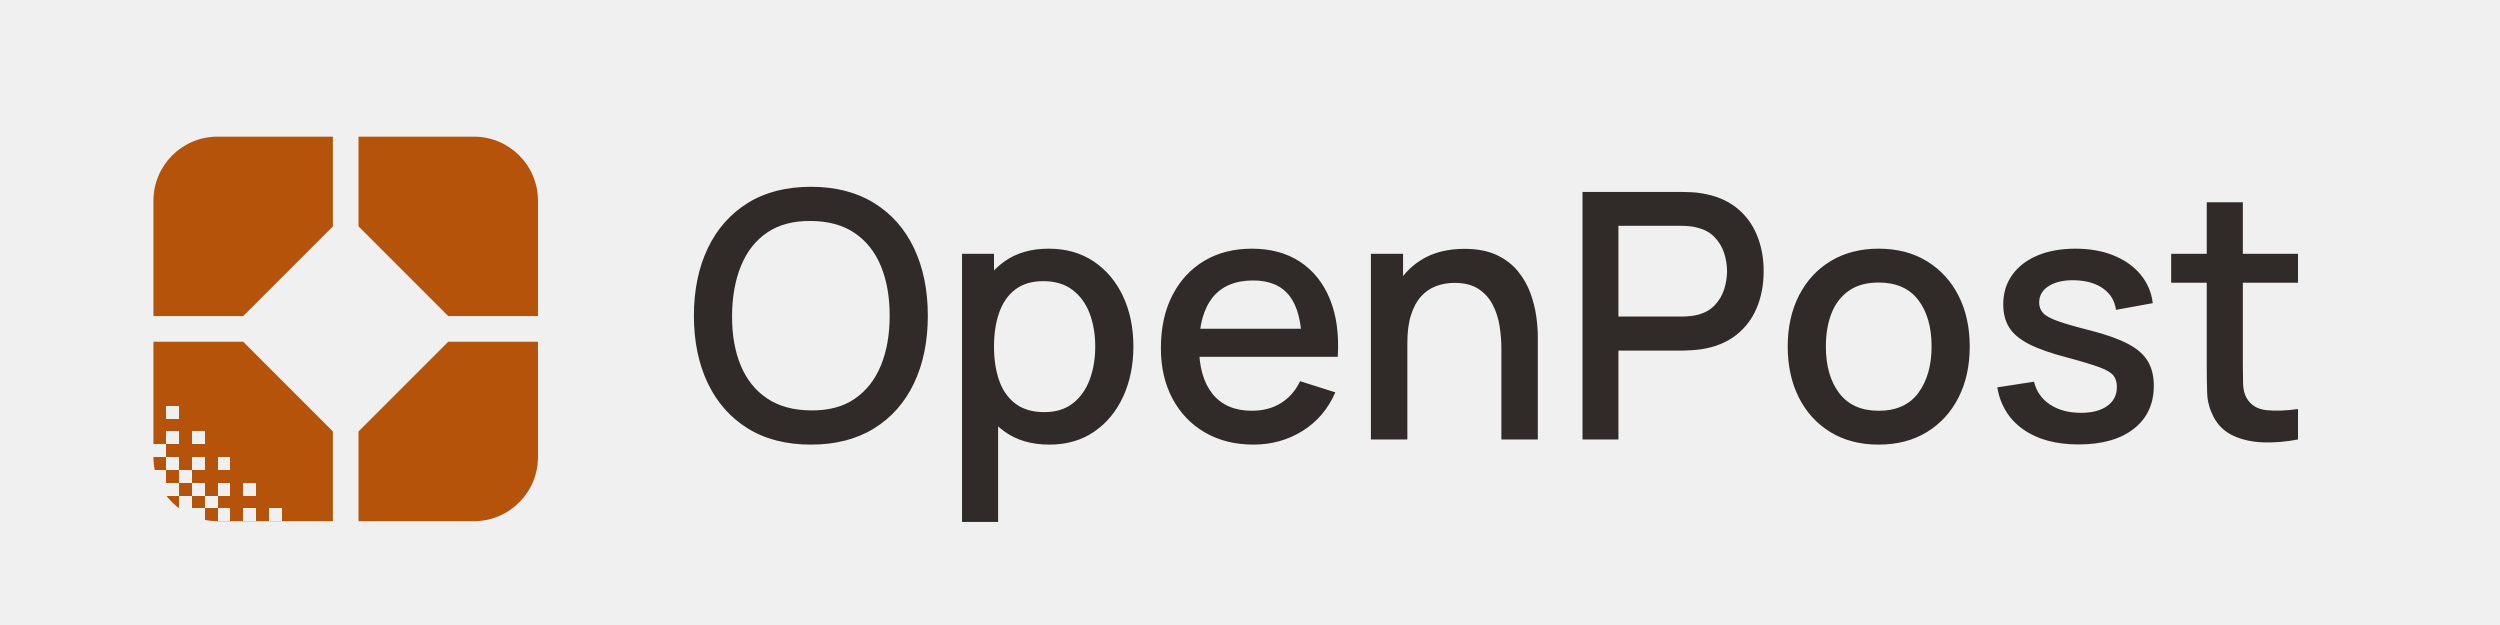
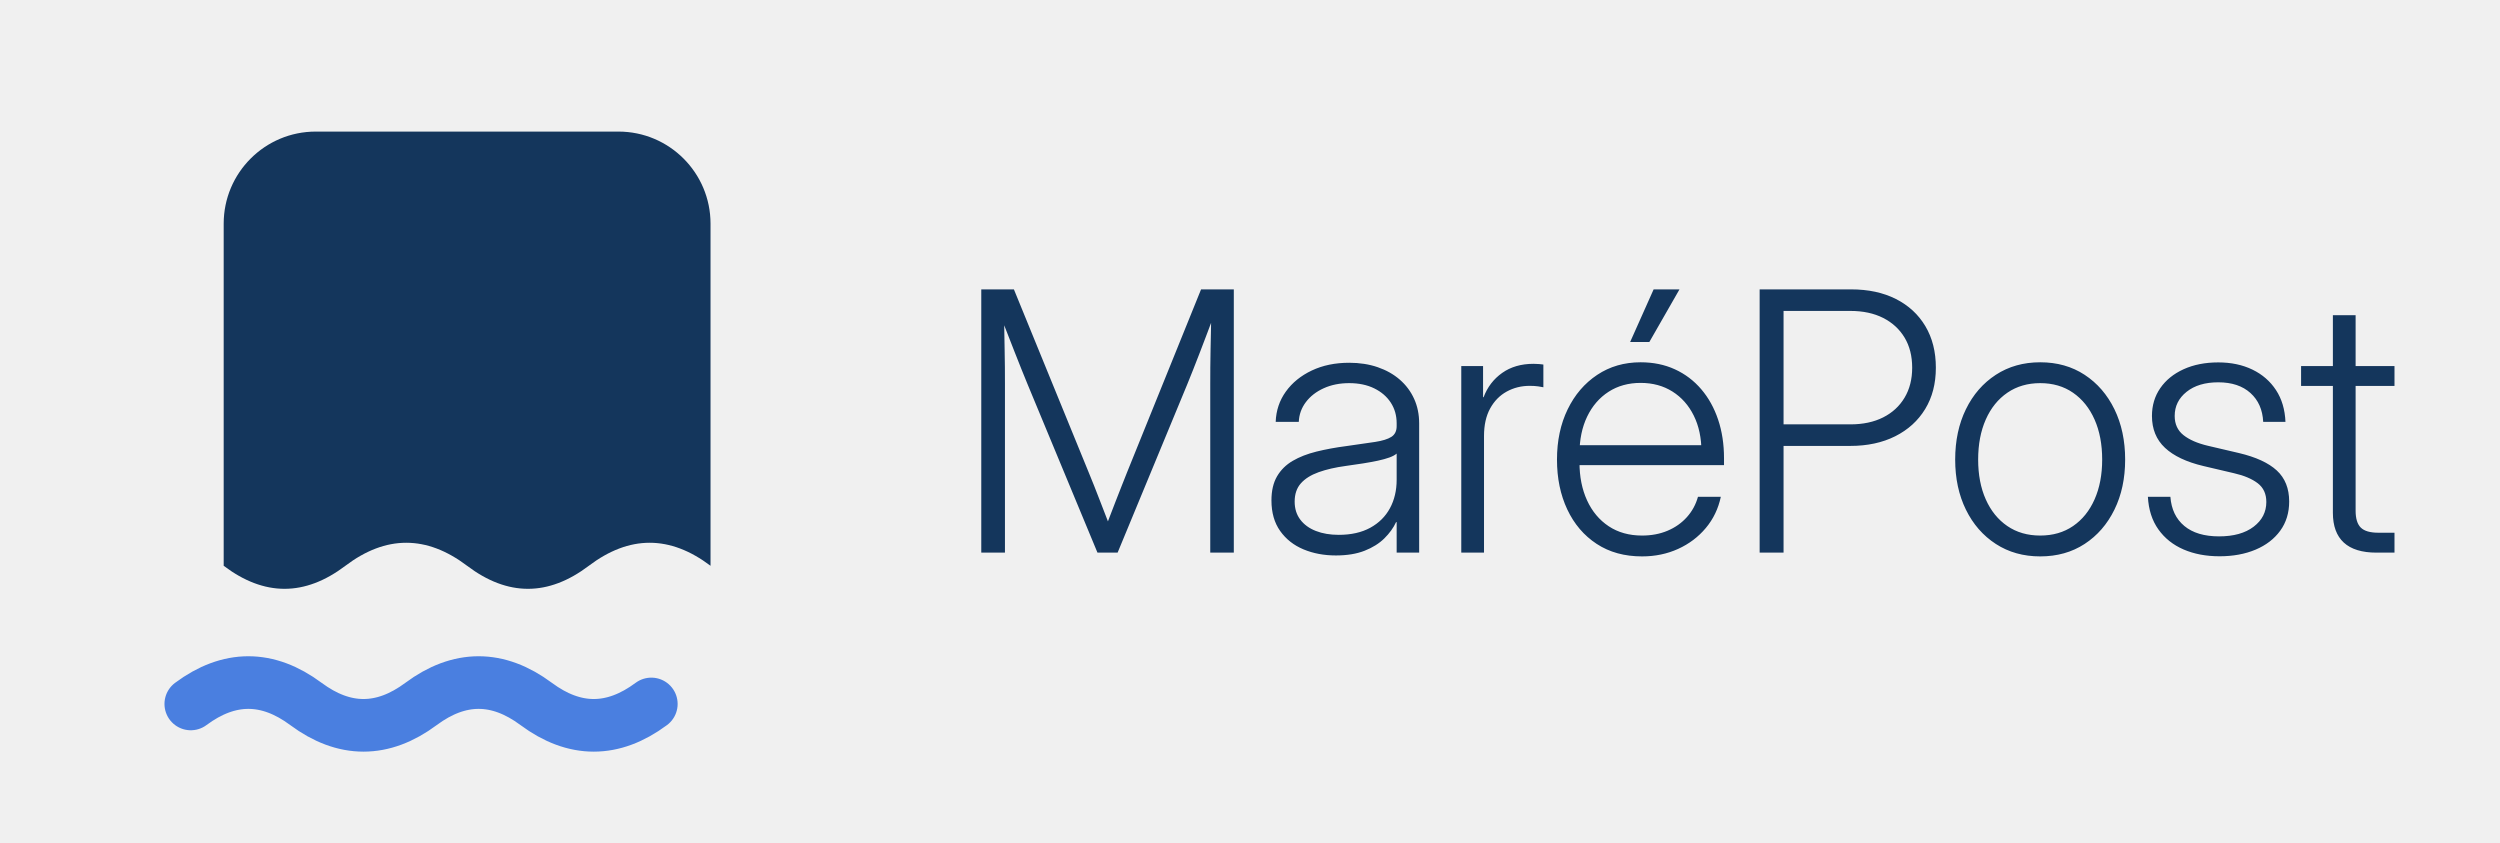
- <svg xmlns="http://www.w3.org/2000/svg" width="1280" height="320" viewBox="0 0 1280 320" role="img" aria-label="OpenPost">
-   <defs>
-     <mask id="bottom-left-dissolve" maskUnits="userSpaceOnUse" maskContentUnits="userSpaceOnUse" x="0" y="64" width="64" height="64">
-       <rect x="0" y="64" width="64" height="64" fill="white" />
-       <g fill="black" shape-rendering="crispEdges">
-         <rect x="8" y="88" width="4" height="4" />
-         <rect x="8" y="96" width="4" height="4" />
-         <rect x="16" y="96" width="4" height="4" />
-         <rect x="4" y="100" width="4" height="4" />
-         <rect x="8" y="104" width="4" height="4" />
-         <rect x="16" y="104" width="4" height="4" />
-         <rect x="24" y="104" width="4" height="4" />
-         <rect x="4" y="108" width="4" height="4" />
-         <rect x="12" y="108" width="4" height="4" />
-         <rect x="4" y="112" width="4" height="4" />
-         <rect x="8" y="112" width="4" height="4" />
-         <rect x="16" y="112" width="4" height="4" />
-         <rect x="24" y="112" width="4" height="4" />
-         <rect x="32" y="112" width="4" height="4" />
-         <rect x="4" y="116" width="4" height="4" />
-         <rect x="12" y="116" width="4" height="4" />
-         <rect x="20" y="116" width="4" height="4" />
-         <rect x="4" y="120" width="4" height="4" />
-         <rect x="8" y="120" width="4" height="4" />
-         <rect x="12" y="120" width="4" height="4" />
-         <rect x="16" y="120" width="4" height="4" />
-         <rect x="24" y="120" width="4" height="4" />
-         <rect x="32" y="120" width="4" height="4" />
-         <rect x="40" y="120" width="4" height="4" />
-       </g>
-     </mask>
-   </defs>
-   <g transform="matrix(1.640625 0 0 1.640625 72 63.4)" fill="#B45309">
-     <path d="M24 4h36v28L32 60H4V24A20 20 0 0 1 24 4Z" />
-     <path d="M68 4h36a20 20 0 0 1 20 20v36H96L68 32Z" />
-     <path d="M4 68h28l28 28v28H24a20 20 0 0 1-20-20Z" mask="url(#bottom-left-dissolve)" />
-     <path d="m68 96 28-28h28v36a20 20 0 0 1-20 20H68Z" />
-   </g>
-   <path d="M415.208 227.640Q396.200 227.640 382.824 219.324Q369.448 211.008 362.364 196.136Q355.280 181.264 355.280 161.640Q355.280 142.016 362.364 127.144Q369.448 112.272 382.824 103.956Q396.200 95.640 415.208 95.640Q434.128 95.640 447.548 103.956Q460.968 112.272 468.008 127.144Q475.048 142.016 475.048 161.640Q475.048 181.264 468.008 196.136Q460.968 211.008 447.548 219.324Q434.128 227.640 415.208 227.640M415.208 210.128Q428.672 210.304 437.604 204.188Q446.536 198.072 451.024 187.116Q455.512 176.160 455.512 161.640Q455.512 147.120 451.024 136.252Q446.536 125.384 437.604 119.312Q428.672 113.240 415.208 113.152Q401.744 112.976 392.812 119.048Q383.880 125.120 379.392 136.120Q374.904 147.120 374.816 161.640Q374.728 176.160 379.216 187.028Q383.704 197.896 392.724 203.968Q401.744 210.040 415.208 210.128M537.264 227.640Q523.624 227.640 514.384 220.996Q505.144 214.352 500.392 203Q495.640 191.648 495.640 177.392Q495.640 163.136 500.348 151.784Q505.056 140.432 514.252 133.876Q523.448 127.320 536.912 127.320Q550.288 127.320 560.012 133.876Q569.736 140.432 575.016 151.740Q580.296 163.048 580.296 177.392Q580.296 191.648 575.060 203.044Q569.824 214.440 560.188 221.040Q550.552 227.640 537.264 227.640M511.040 267.240L492.560 267.240L492.560 129.960L508.928 129.960L508.928 198.336L511.040 198.336L511.040 267.240M534.712 211.008Q543.512 211.008 549.276 206.520Q555.040 202.032 557.900 194.420Q560.760 186.808 560.760 177.392Q560.760 168.064 557.900 160.496Q555.040 152.928 549.144 148.440Q543.248 143.952 534.096 143.952Q525.472 143.952 519.884 148.176Q514.296 152.400 511.612 159.968Q508.928 167.536 508.928 177.392Q508.928 187.248 511.568 194.816Q514.208 202.384 519.928 206.696Q525.648 211.008 534.712 211.008M641.808 227.640Q627.640 227.640 616.948 221.436Q606.256 215.232 600.316 204.100Q594.376 192.968 594.376 178.272Q594.376 162.696 600.228 151.256Q606.080 139.816 616.552 133.568Q627.024 127.320 640.928 127.320Q655.448 127.320 665.656 134.052Q675.864 140.784 680.924 153.192Q685.984 165.600 684.928 182.672L666.536 182.672L666.536 175.984Q666.360 159.440 660.244 151.520Q654.128 143.600 641.632 143.600Q627.816 143.600 620.864 152.312Q613.912 161.024 613.912 177.480Q613.912 193.144 620.864 201.724Q627.816 210.304 640.928 210.304Q649.552 210.304 655.844 206.388Q662.136 202.472 665.656 195.168L683.696 200.888Q678.152 213.648 666.888 220.644Q655.624 227.640 641.808 227.640M675.776 182.672L607.928 182.672L607.928 168.328L675.776 168.328L675.776 182.672M787.360 225L768.704 225L768.704 178.272Q768.704 172.728 767.780 166.876Q766.856 161.024 764.260 156.008Q761.664 150.992 756.956 147.912Q752.248 144.832 744.680 144.832Q739.752 144.832 735.352 146.460Q730.952 148.088 727.652 151.696Q724.352 155.304 722.460 161.200Q720.568 167.096 720.568 175.544L709.128 171.232Q709.128 158.296 713.968 148.396Q718.808 138.496 727.872 132.952Q736.936 127.408 749.784 127.408Q759.640 127.408 766.328 130.576Q773.016 133.744 777.196 138.892Q781.376 144.040 783.576 150.112Q785.776 156.184 786.568 161.992Q787.360 167.800 787.360 172.200L787.360 225M720.568 225L701.912 225L701.912 129.960L718.368 129.960L718.368 157.416L720.568 157.416L720.568 225M828.632 225L810.240 225L810.240 98.280L861.456 98.280Q863.304 98.280 866.032 98.412Q868.760 98.544 871.224 98.984Q881.784 100.656 888.868 106.200Q895.952 111.744 899.472 120.192Q902.992 128.640 902.992 138.848Q902.992 149.144 899.472 157.592Q895.952 166.040 888.868 171.584Q881.784 177.128 871.224 178.800Q868.760 179.152 865.988 179.328Q863.216 179.504 861.456 179.504L828.632 179.504L828.632 225M828.632 115.616L828.632 162.080L860.752 162.080Q862.512 162.080 864.668 161.904Q866.824 161.728 868.760 161.288Q874.392 159.968 877.824 156.404Q881.256 152.840 882.752 148.176Q884.248 143.512 884.248 138.848Q884.248 134.184 882.752 129.564Q881.256 124.944 877.824 121.380Q874.392 117.816 868.760 116.496Q866.824 115.968 864.668 115.792Q862.512 115.616 860.752 115.616L828.632 115.616M961.864 227.640Q947.608 227.640 937.136 221.216Q926.664 214.792 920.988 203.484Q915.312 192.176 915.312 177.392Q915.312 162.520 921.120 151.212Q926.928 139.904 937.400 133.612Q947.872 127.320 961.864 127.320Q976.120 127.320 986.592 133.744Q997.064 140.168 1002.784 151.432Q1008.504 162.696 1008.504 177.392Q1008.504 192.264 1002.740 203.572Q996.976 214.880 986.504 221.260Q976.032 227.640 961.864 227.640M961.864 210.304Q975.504 210.304 982.236 201.108Q988.968 191.912 988.968 177.392Q988.968 162.520 982.148 153.588Q975.328 144.656 961.864 144.656Q952.624 144.656 946.640 148.836Q940.656 153.016 937.752 160.364Q934.848 167.712 934.848 177.392Q934.848 192.352 941.712 201.328Q948.576 210.304 961.864 210.304M1064.208 227.552Q1046.872 227.552 1035.960 219.896Q1025.048 212.240 1022.584 198.336L1041.416 195.432Q1043.176 202.824 1049.556 207.092Q1055.936 211.360 1065.440 211.360Q1074.064 211.360 1078.948 207.840Q1083.832 204.320 1083.832 198.160Q1083.832 194.552 1082.116 192.308Q1080.400 190.064 1074.944 188.040Q1069.488 186.016 1058.312 183.024Q1046.080 179.856 1038.908 176.204Q1031.736 172.552 1028.700 167.668Q1025.664 162.784 1025.664 155.832Q1025.664 147.208 1030.240 140.784Q1034.816 134.360 1043.132 130.840Q1051.448 127.320 1062.624 127.320Q1073.536 127.320 1082.072 130.752Q1090.608 134.184 1095.888 140.476Q1101.168 146.768 1102.224 155.216L1083.392 158.648Q1082.424 151.784 1076.968 147.824Q1071.512 143.864 1062.800 143.512Q1054.440 143.160 1049.248 146.284Q1044.056 149.408 1044.056 154.864Q1044.056 158.032 1046.036 160.232Q1048.016 162.432 1053.736 164.456Q1059.456 166.480 1070.632 169.296Q1082.600 172.376 1089.640 176.116Q1096.680 179.856 1099.716 185.004Q1102.752 190.152 1102.752 197.456Q1102.752 211.536 1092.500 219.544Q1082.248 227.552 1064.208 227.552M1176.584 209.424L1176.584 225Q1167.608 226.760 1158.984 226.496Q1150.360 226.232 1143.584 223.152Q1136.808 220.072 1133.376 213.472Q1130.296 207.576 1130.076 201.460Q1129.856 195.344 1129.856 187.600L1129.856 103.560L1148.336 103.560L1148.336 186.720Q1148.336 192.440 1148.468 196.664Q1148.600 200.888 1150.272 203.792Q1153.440 209.248 1160.348 209.996Q1167.256 210.744 1176.584 209.424M1176.584 144.744L1111.640 144.744L1111.640 129.960L1176.584 129.960" fill="#302b28" />
+ <svg xmlns="http://www.w3.org/2000/svg" viewBox="0 0 760 256">
+   <path fill="#14365c" d="M68 40h120a28 28 0 0 1 28 28v104q-18.5-14-37 0t-37 0t-37 0t-37 0v-104a28 28 0 0 1 28-28z" />
+   <path d="M58 214q17.5-13 35 0t35 0t35 0t35 0" fill="none" stroke="#4a7fe0" stroke-width="16" stroke-linecap="round" />
+   <path fill="#14365c" transform="translate(290 168)" d="M8.307 0.0V-80.029H18.226L40.981 -24.349Q41.716 -22.595 42.62 -20.303Q43.524 -18.011 44.464 -15.576Q45.404 -13.141 46.272 -10.903Q47.14 -8.666 47.767 -7.018H45.869Q46.496 -8.666 47.346 -10.903Q48.197 -13.141 49.146 -15.576Q50.094 -18.011 50.999 -20.303Q51.903 -22.595 52.601 -24.349L75.124 -80.029H85.078V0.0H77.917V-51.276Q77.917 -53.711 77.935 -56.396Q77.952 -59.082 78.015 -61.875Q78.078 -64.668 78.131 -67.497Q78.185 -70.325 78.221 -73.047H79.367Q78.167 -69.824 77.004 -66.745Q75.84 -63.665 74.766 -60.872Q73.691 -58.079 72.733 -55.662Q71.776 -53.245 70.97 -51.276L49.754 0.0H43.631L22.344 -51.276Q21.538 -53.245 20.562 -55.662Q19.587 -58.079 18.495 -60.872Q17.402 -63.665 16.203 -66.745Q15.003 -69.824 13.732 -73.047H15.2Q15.272 -70.325 15.308 -67.497Q15.344 -64.668 15.406 -61.875Q15.469 -59.082 15.487 -56.396Q15.505 -53.711 15.505 -51.276V0.0Z M116.108 0.859Q110.701 0.859 106.261 -0.994Q101.821 -2.847 99.171 -6.58Q96.521 -10.313 96.521 -15.863Q96.521 -20.285 98.222 -23.194Q99.923 -26.104 102.975 -27.894Q106.028 -29.684 110.226 -30.723Q114.425 -31.761 119.402 -32.406Q124.719 -33.14 128.067 -33.659Q131.415 -34.178 133 -35.208Q134.584 -36.237 134.584 -38.457V-39.316Q134.584 -42.861 132.794 -45.609Q131.004 -48.358 127.754 -49.942Q124.505 -51.527 120.154 -51.527Q115.839 -51.527 112.42 -49.978Q109 -48.429 106.986 -45.762Q104.972 -43.094 104.829 -39.746H97.81Q97.989 -44.902 100.89 -48.949Q103.79 -52.995 108.767 -55.358Q113.744 -57.721 120.154 -57.721Q124.898 -57.721 128.81 -56.379Q132.722 -55.036 135.542 -52.583Q138.362 -50.13 139.893 -46.755Q141.424 -43.381 141.424 -39.316V0.0H134.584V-9.274H134.405Q133.188 -6.642 130.833 -4.324Q128.479 -2.005 124.836 -0.573Q121.192 0.859 116.108 0.859ZM116.967 -5.407Q122.625 -5.407 126.563 -7.564Q130.502 -9.722 132.543 -13.499Q134.584 -17.277 134.584 -22.165V-30.114Q133.832 -29.451 132.382 -28.923Q130.932 -28.395 128.891 -27.956Q126.85 -27.518 124.37 -27.124Q121.891 -26.73 119.116 -26.354Q114.371 -25.71 110.871 -24.456Q107.371 -23.203 105.473 -21.073Q103.575 -18.942 103.575 -15.505Q103.575 -12.3 105.285 -10.035Q106.995 -7.77 110.021 -6.589Q113.046 -5.407 116.967 -5.407Z M154.227 0.0V-56.719H160.852V-47.248H161.013Q162.749 -51.867 166.661 -54.633Q170.573 -57.399 176.177 -57.399Q177.162 -57.399 177.914 -57.327Q178.666 -57.256 179.185 -57.184V-50.273Q178.719 -50.381 177.618 -50.542Q176.517 -50.703 175.031 -50.703Q171.2 -50.703 168.031 -48.957Q164.862 -47.212 163 -43.819Q161.138 -40.426 161.138 -35.449V0.0Z M209.176 1.146Q201.191 1.146 195.39 -2.659Q189.59 -6.463 186.456 -13.123Q183.323 -19.784 183.323 -28.288Q183.323 -36.882 186.564 -43.551Q189.804 -50.22 195.551 -54.042Q201.299 -57.865 208.746 -57.865Q214.511 -57.865 219.175 -55.725Q223.839 -53.586 227.178 -49.674Q230.517 -45.762 232.308 -40.435Q234.098 -35.109 234.098 -28.717V-26.605H186.976V-32.656H230.159L227.241 -30.687Q227.241 -36.953 224.904 -41.662Q222.568 -46.37 218.405 -48.984Q214.243 -51.598 208.746 -51.598Q203.196 -51.598 199.016 -48.904Q194.835 -46.209 192.499 -41.366Q190.163 -36.523 190.163 -30.042V-27.428Q190.163 -20.911 192.463 -15.89Q194.764 -10.868 199.034 -8.03Q203.304 -5.192 209.176 -5.192Q213.473 -5.192 216.946 -6.66Q220.42 -8.128 222.81 -10.787Q225.2 -13.446 226.184 -16.973H233.131Q231.985 -11.566 228.566 -7.484Q225.146 -3.402 220.142 -1.128Q215.138 1.146 209.176 1.146ZM205.56 -64.023 212.703 -80.029H220.563L211.396 -64.023Z M244.932 0.0V-80.029H272.755Q280.561 -80.029 286.344 -77.111Q292.126 -74.193 295.313 -68.84Q298.5 -63.486 298.5 -56.217Q298.5 -48.984 295.251 -43.649Q292.001 -38.314 286.147 -35.378Q280.292 -32.441 272.468 -32.441H248.585V-38.994H272.54Q278.269 -38.994 282.467 -41.107Q286.666 -43.219 288.984 -47.096Q291.303 -50.972 291.303 -56.217Q291.303 -61.535 288.984 -65.384Q286.666 -69.233 282.467 -71.355Q278.269 -73.476 272.54 -73.476H252.201V0.0Z M330.228 1.146Q322.565 1.146 316.729 -2.641Q310.892 -6.427 307.633 -13.07Q304.375 -19.712 304.375 -28.288Q304.375 -36.917 307.633 -43.586Q310.892 -50.256 316.729 -54.06Q322.565 -57.865 330.228 -57.865Q337.926 -57.865 343.727 -54.06Q349.528 -50.256 352.787 -43.586Q356.045 -36.917 356.045 -28.288Q356.045 -19.712 352.787 -13.07Q349.528 -6.427 343.727 -2.641Q337.926 1.146 330.228 1.146ZM330.228 -5.192Q335.993 -5.192 340.218 -8.084Q344.443 -10.975 346.753 -16.194Q349.062 -21.413 349.062 -28.288Q349.062 -35.234 346.753 -40.453Q344.443 -45.672 340.218 -48.599Q335.993 -51.527 330.228 -51.527Q324.499 -51.527 320.247 -48.617Q315.995 -45.708 313.676 -40.471Q311.358 -35.234 311.358 -28.288Q311.358 -21.377 313.676 -16.176Q315.995 -10.975 320.229 -8.084Q324.463 -5.192 330.228 -5.192Z M384.729 1.11Q378.606 1.11 373.817 -0.958Q369.028 -3.026 366.154 -7.054Q363.281 -11.082 362.958 -16.973H369.798Q370.227 -11.279 374.032 -8.11Q377.836 -4.942 384.586 -4.942Q391.246 -4.942 395.104 -7.878Q398.962 -10.814 398.962 -15.397Q398.962 -19.103 396.34 -21.099Q393.717 -23.096 389.169 -24.134L379.806 -26.336Q372.107 -28.162 368.15 -31.868Q364.194 -35.575 364.194 -41.554Q364.194 -46.353 366.736 -50.023Q369.278 -53.693 373.835 -55.761Q378.391 -57.829 384.353 -57.829Q390.208 -57.829 394.728 -55.645Q399.249 -53.46 401.899 -49.423Q404.549 -45.386 404.781 -39.746H398.014Q397.745 -45.26 394.146 -48.519Q390.548 -51.777 384.353 -51.777Q378.338 -51.777 374.721 -48.886Q371.105 -45.994 371.105 -41.554Q371.105 -37.848 373.772 -35.727Q376.44 -33.605 381.238 -32.477L390.637 -30.275Q398.372 -28.449 402.141 -24.976Q405.909 -21.502 405.909 -15.54Q405.909 -10.402 403.188 -6.66Q400.467 -2.918 395.686 -0.904Q390.906 1.11 384.729 1.11Z M437.924 -56.719V-50.667H409.528V-56.719ZM419.196 -72.188H426.107V-12.747Q426.107 -9.149 427.692 -7.6Q429.276 -6.052 433.018 -6.052Q434.2 -6.052 435.498 -6.052Q436.796 -6.052 437.924 -6.052V0.0Q436.652 0.0 435.193 0.0Q433.734 0.0 432.445 0.0Q425.839 0.0 422.517 -3.053Q419.196 -6.105 419.196 -12.103Z" />
</svg>
